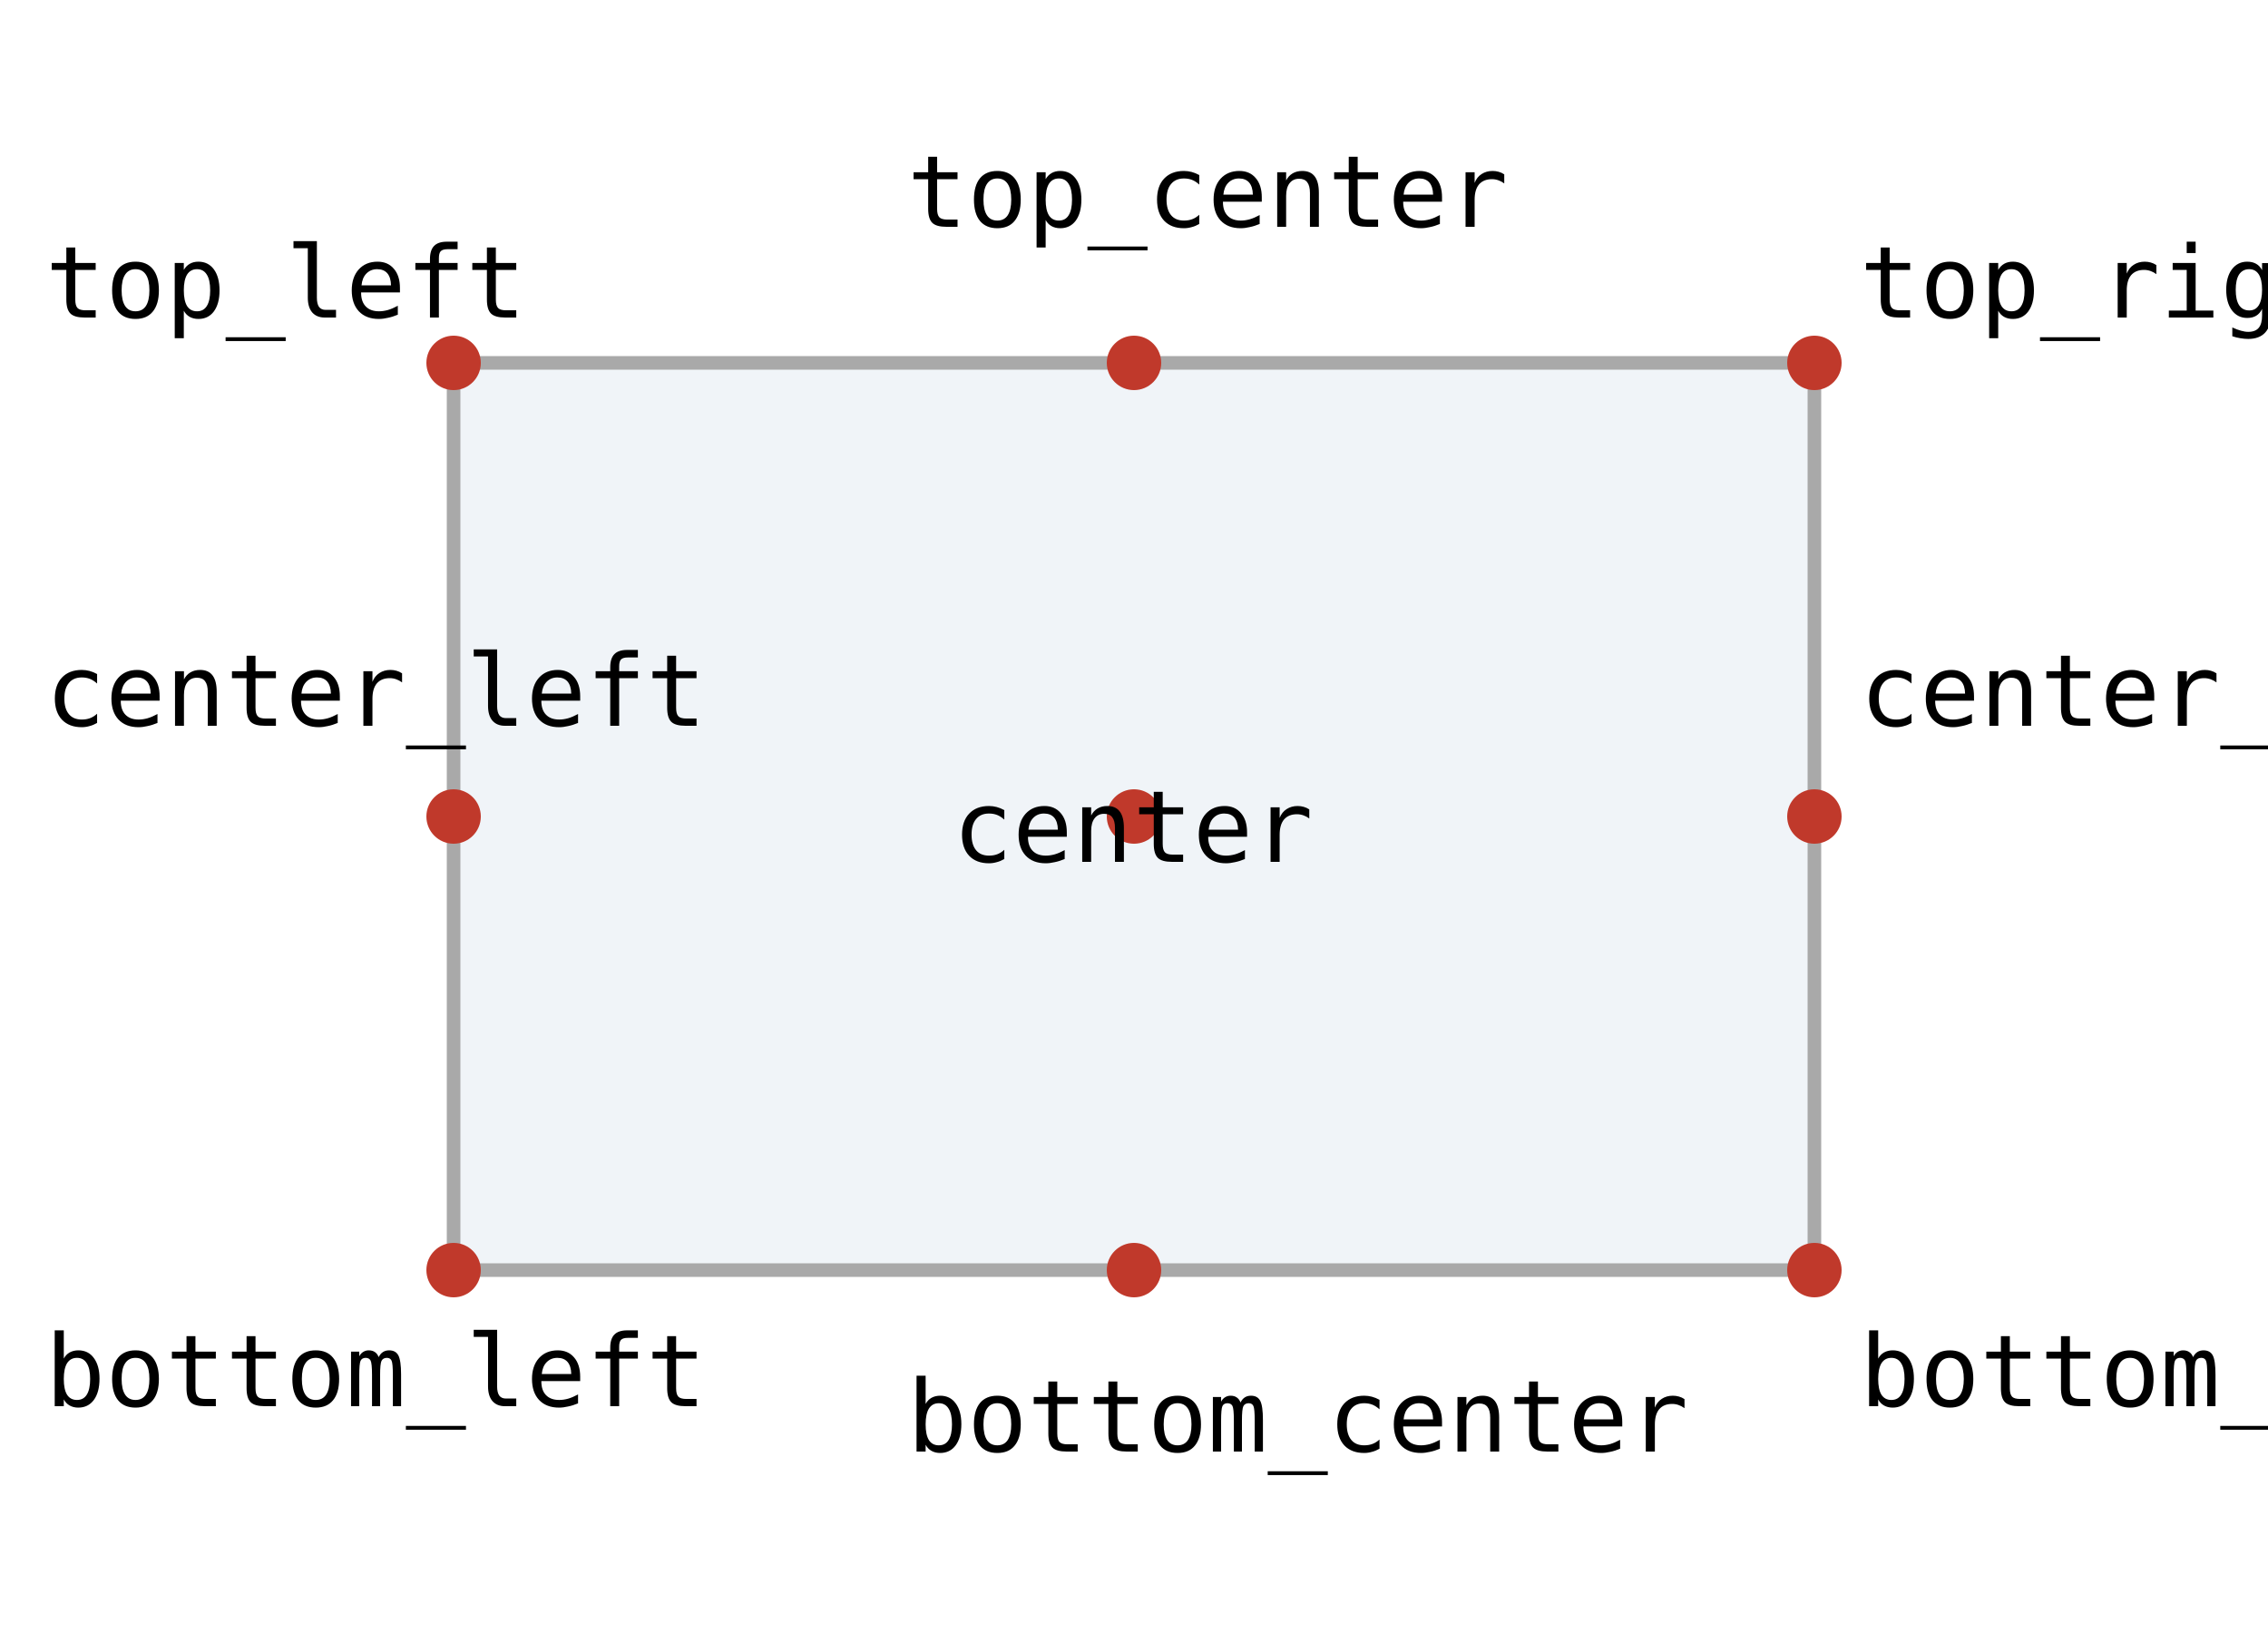
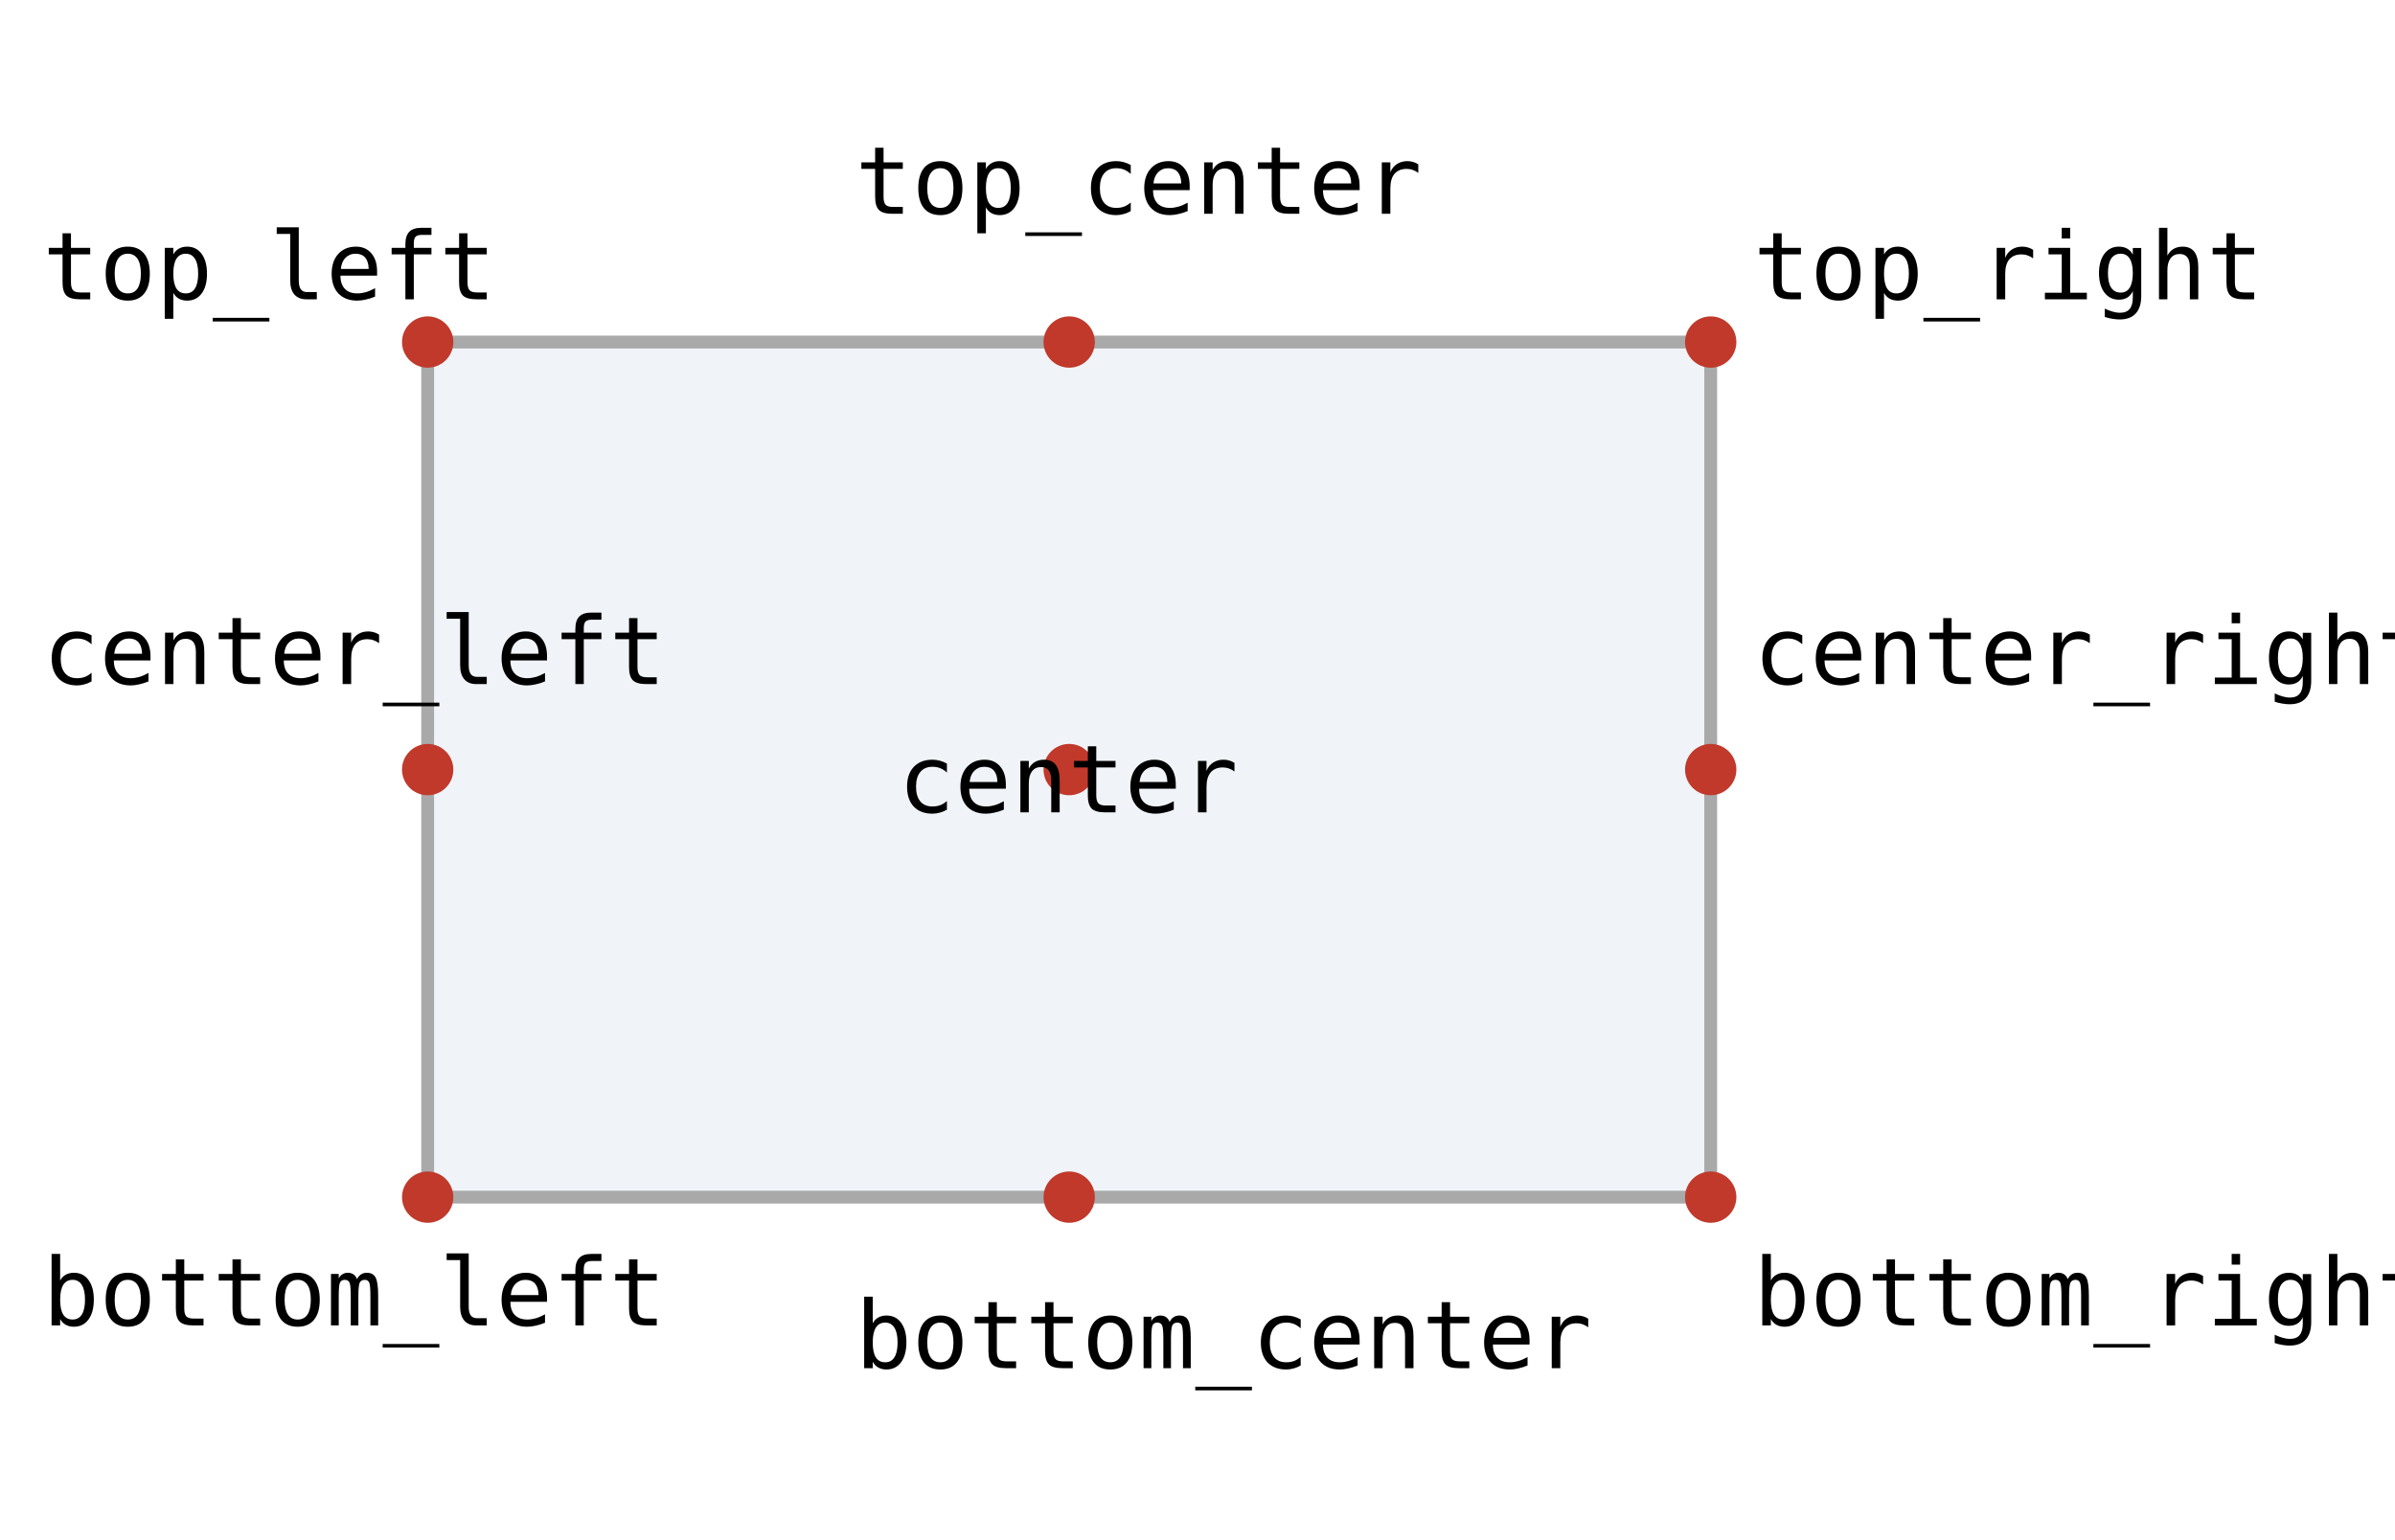
- <svg xmlns="http://www.w3.org/2000/svg" width="250" height="180">
+ <svg xmlns="http://www.w3.org/2000/svg" width="280" height="180">
  <defs>
    <style>
      .box {
        fill: #f0f4f8;
        stroke: #a9a9a9;
        stroke-width: 1.5;
      }

      .dot {
        fill: #c0392b;
      }

      .label {
        font-family: monospace;
        font-size: 11px;
      }
    </style>
  </defs>
  <rect x="50" y="40" width="150" height="100" class="box" />
  <circle cx="50" cy="40" r="3" class="dot" />
  <text x="5" y="35" class="label">top_left</text>
  <circle cx="200" cy="40" r="3" class="dot" />
  <text x="205" y="35" class="label">top_right</text>
  <circle cx="50" cy="140" r="3" class="dot" />
  <text x="5" y="155" class="label">bottom_left</text>
  <circle cx="200" cy="140" r="3" class="dot" />
  <text x="205" y="155" class="label">bottom_right</text>
  <circle cx="125" cy="40" r="3" class="dot" />
  <text x="100" y="25" class="label">top_center</text>
  <circle cx="125" cy="140" r="3" class="dot" />
  <text x="100" y="160" class="label">bottom_center</text>
  <circle cx="50" cy="90" r="3" class="dot" />
  <text x="5" y="80" class="label">center_left</text>
  <circle cx="200" cy="90" r="3" class="dot" />
  <text x="205" y="80" class="label">center_right</text>
  <circle cx="125" cy="90" r="3" class="dot" />
  <text x="105" y="95" class="label">center</text>
</svg>
